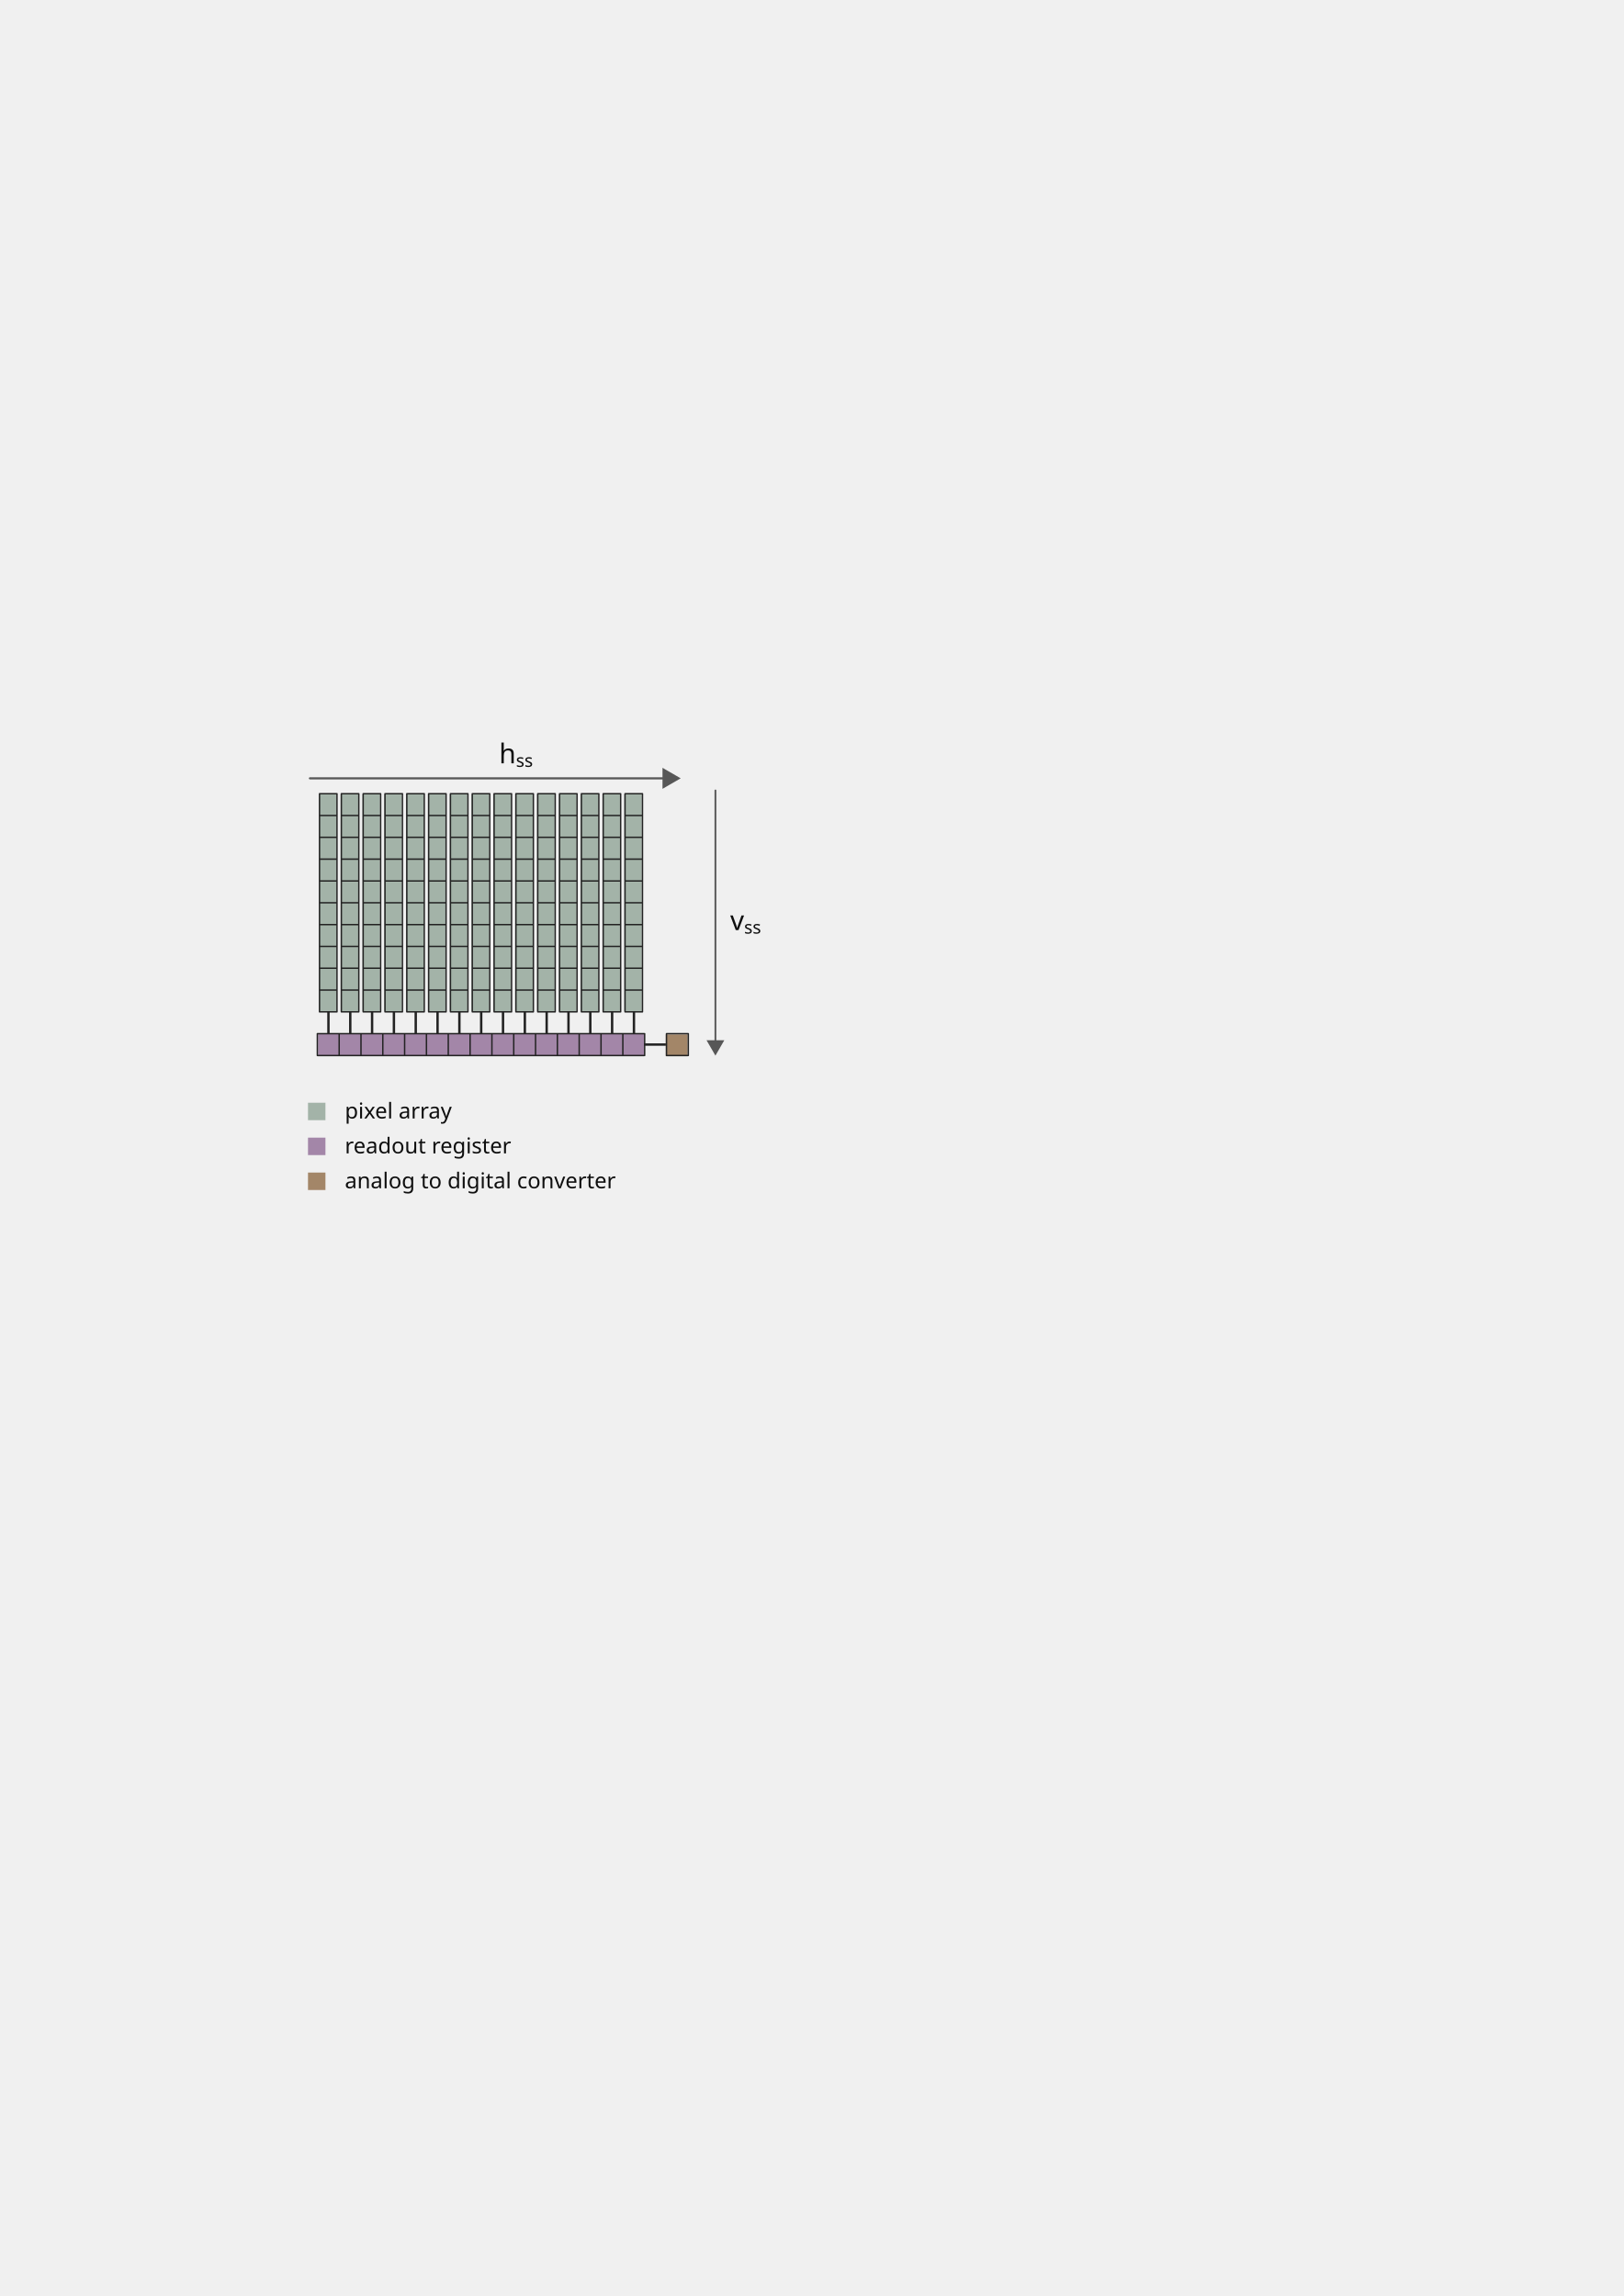
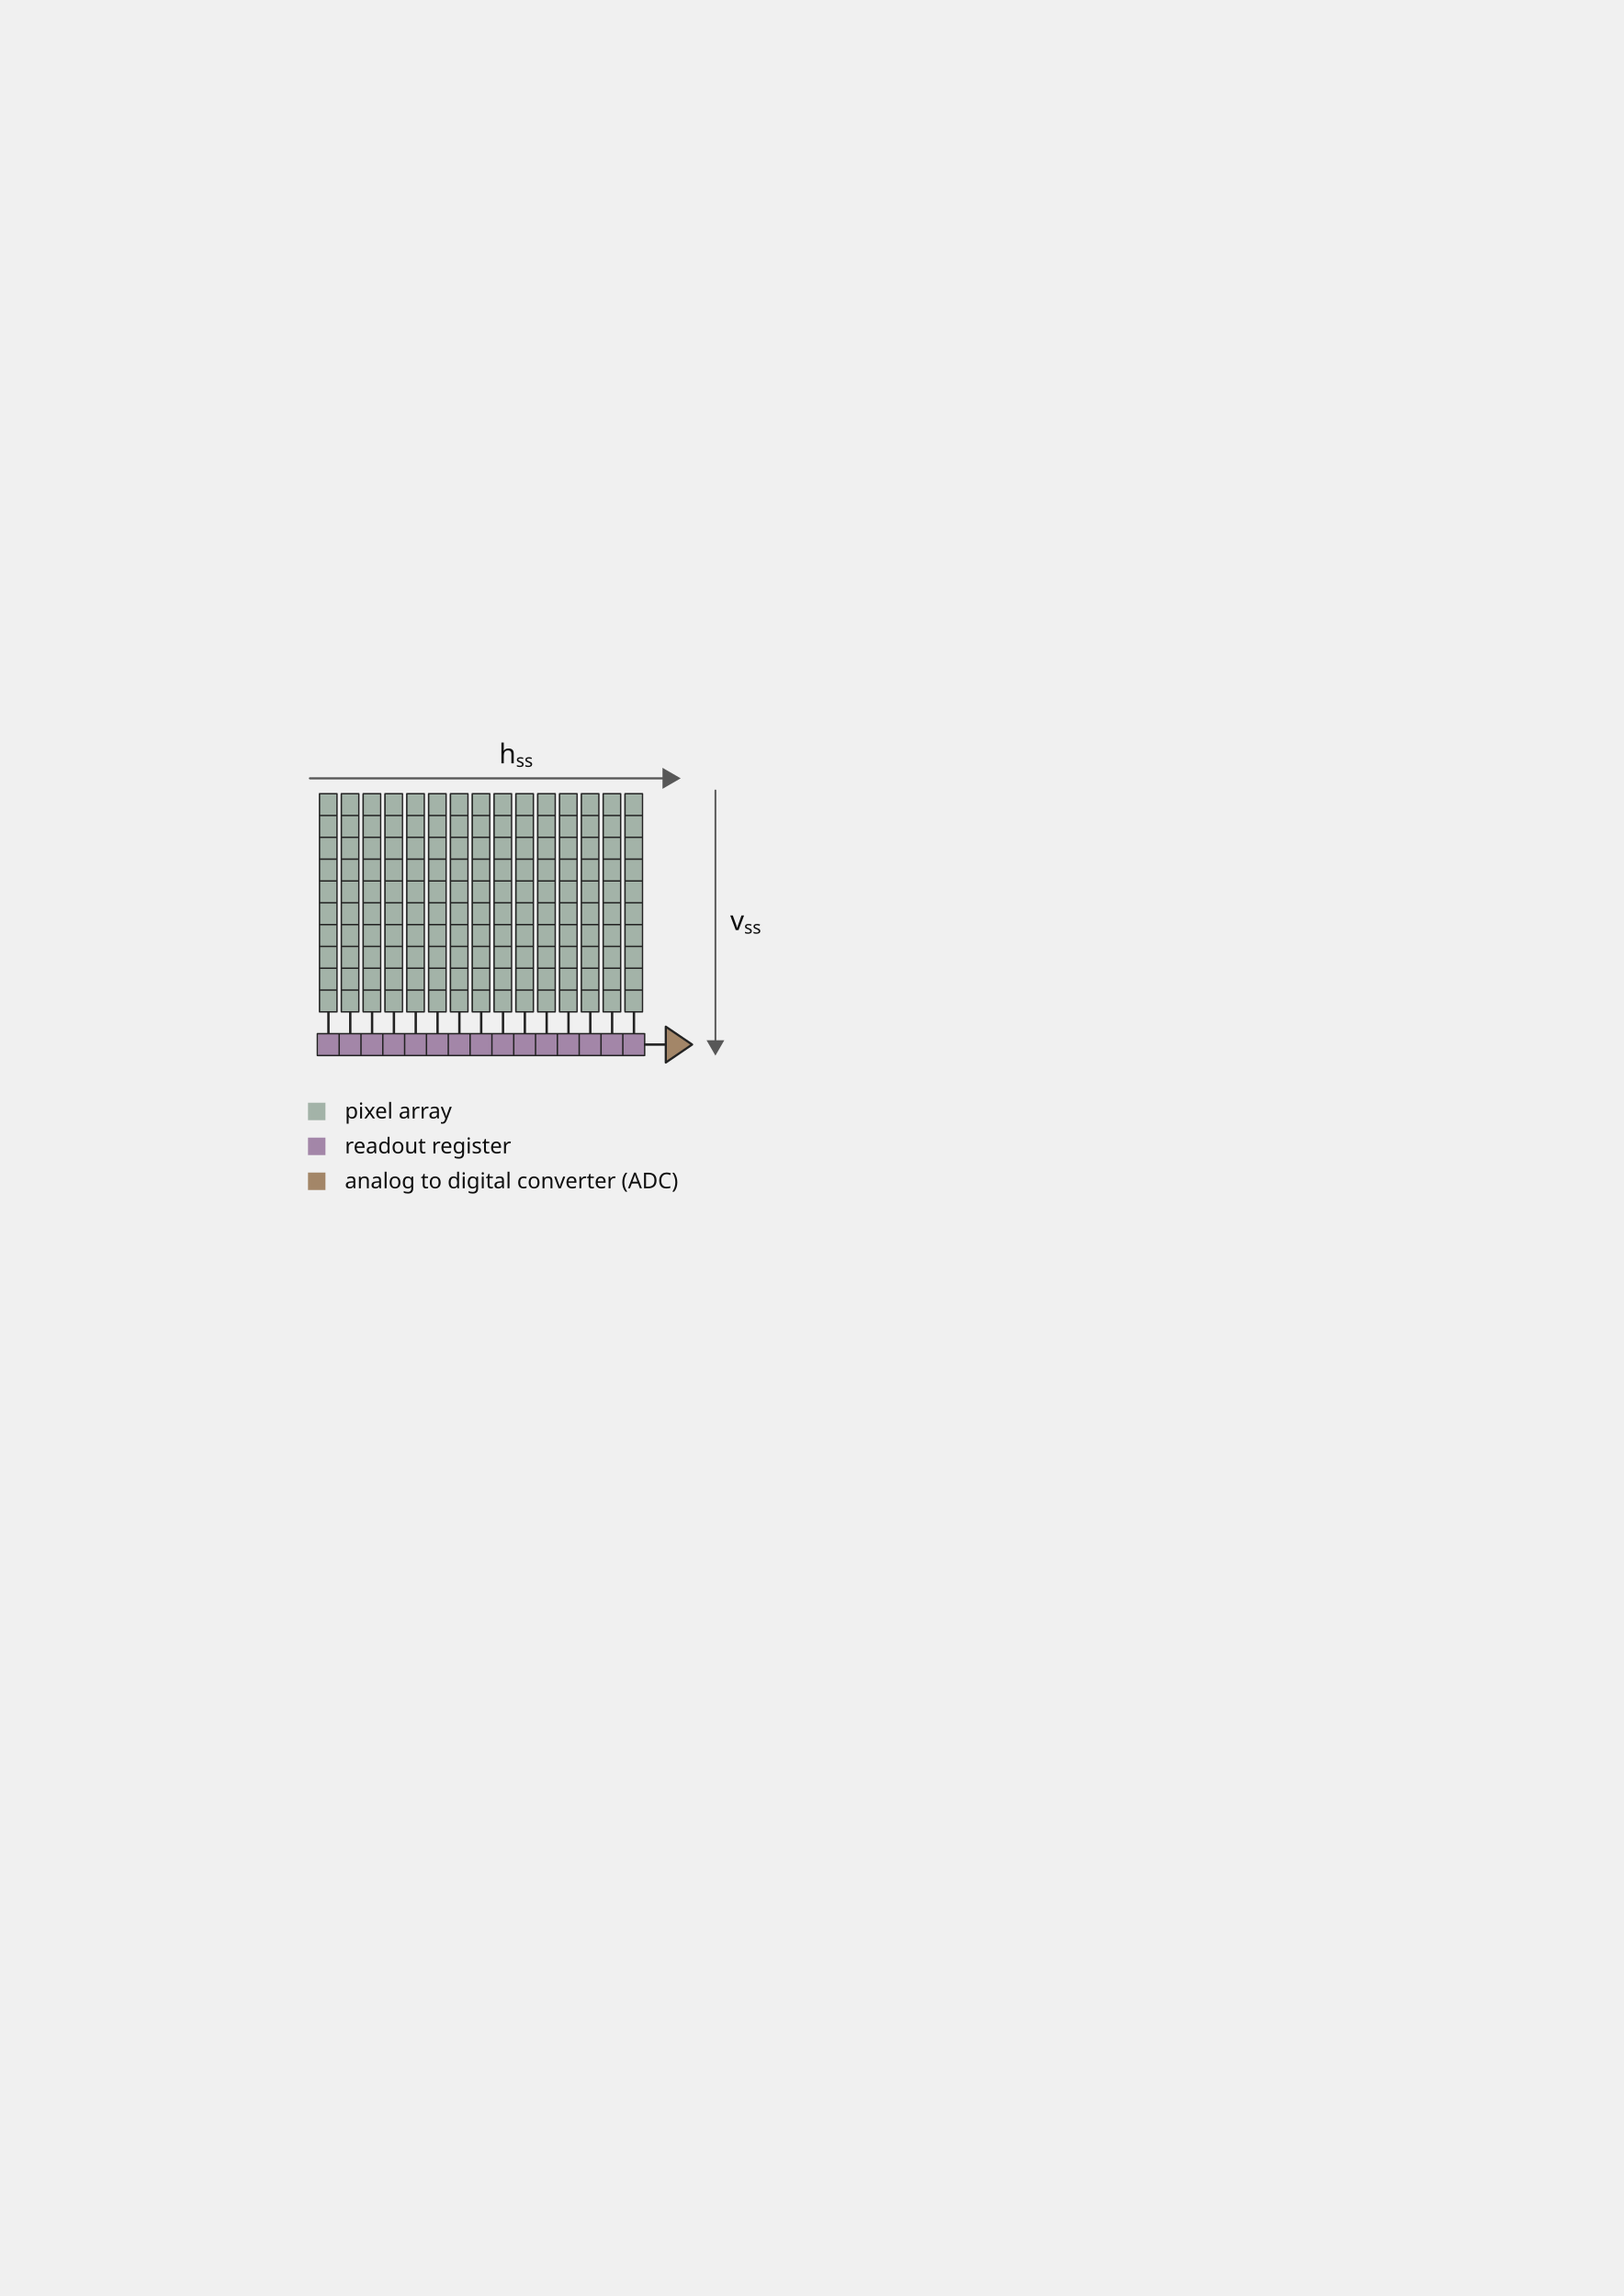
<svg xmlns="http://www.w3.org/2000/svg" xmlns:ns1="http://www.openswatchbook.org/uri/2009/osb" width="210mm" height="297mm" viewBox="0 0 744.094 1052.362" id="svg2" version="1.1">
  <defs id="defs4">
    <marker orient="auto" refY="0.0" refX="0.0" id="marker17198" style="overflow:visible;">
      <path id="path17200" d="M 0.0,0.0 L 5.0,-5.0 L -12.5,0.0 L 5.0,5.0 L 0.0,0.0 z " style="fill-rule:evenodd;stroke:#232323;stroke-width:1pt;stroke-opacity:1;fill:#a3b3a8;fill-opacity:1" transform="scale(0.8) rotate(180) translate(12.5,0)" />
    </marker>
    <marker orient="auto" refY="0.0" refX="0.0" id="marker17194" style="overflow:visible;">
      <path id="path17196" d="M 0.0,0.0 L 5.0,-5.0 L -12.5,0.0 L 5.0,5.0 L 0.0,0.0 z " style="fill-rule:evenodd;stroke:#232323;stroke-width:1pt;stroke-opacity:1;fill:#a3b3a8;fill-opacity:1" transform="scale(0.8) rotate(180) translate(12.5,0)" />
    </marker>
    <marker orient="auto" refY="0.0" refX="0.0" id="marker17191" style="overflow:visible;">
      <path id="path5748" d="M 0.0,0.0 L 5.0,-5.0 L -12.5,0.0 L 5.0,5.0 L 0.0,0.0 z " style="fill-rule:evenodd;stroke:#232323;stroke-width:1pt;stroke-opacity:1;fill:#a3b3a8;fill-opacity:1" transform="scale(0.8) rotate(180) translate(12.5,0)" />
    </marker>
    <marker orient="auto" refY="0.0" refX="0.0" id="marker6004" style="overflow:visible">
      <path id="path6006" d="M 5.77,0.0 L -2.88,5.0 L -2.88,-5.0 L 5.77,0.0 z " style="fill-rule:evenodd;stroke:#575757;stroke-width:1pt;stroke-opacity:1;fill:#575757;fill-opacity:1" transform="scale(0.8)" />
    </marker>
    <marker orient="auto" refY="0.0" refX="0.0" id="marker6001" style="overflow:visible">
      <path id="path5887" d="M 5.77,0.0 L -2.88,5.0 L -2.88,-5.0 L 5.77,0.0 z " style="fill-rule:evenodd;stroke:#575757;stroke-width:1pt;stroke-opacity:1;fill:#575757;fill-opacity:1" transform="scale(0.8)" />
    </marker>
    <linearGradient ns1:paint="solid" id="linearGradient5622">
      <stop id="stop5624" offset="0" style="stop-color:#000000;stop-opacity:1;" />
    </linearGradient>
    <marker style="overflow:visible" id="EmptyTriangleOutL" refX="0.0" refY="0.0" orient="auto">
      <path transform="scale(0.8) translate(-6,0)" style="fill-rule:evenodd;fill:#ffffff;stroke:#575757;stroke-width:1pt;stroke-opacity:1" d="M 5.77,0.0 L -2.88,5.0 L -2.88,-5.0 L 5.77,0.0 z " id="path4320" />
    </marker>
    <marker style="overflow:visible" id="Scissors" refX="0.0" refY="0.0" orient="auto">
      <path style="fill:#000000;stroke:#000000;stroke-opacity:1;fill-opacity:1" d="M 9.09,-3.606 C 8.12,-4.777 6.37,-4.736 5.062,-4.233 L -3.15,-1.155 C -5.538,-2.462 -7.898,-2.087 -7.898,-2.724 C -7.898,-3.221 -7.442,-3.112 -7.51,-4.407 C -7.576,-5.65 -8.874,-6.57 -10.1,-6.488 C -11.328,-6.496 -12.6,-5.555 -12.611,-4.258 C -12.702,-2.952 -11.604,-1.739 -10.304,-1.653 C -8.782,-1.427 -6.086,-2.349 -4.821,-0.082 C -5.763,1.656 -7.435,1.661 -8.947,1.574 C -10.201,1.501 -11.709,1.861 -12.307,3.095 C -12.886,4.277 -12.318,5.959 -10.99,6.321 C -9.65,6.813 -7.81,6.191 -7.491,4.65 C -7.245,3.462 -8.086,2.904 -7.764,2.473 C -7.52,2.148 -5.973,2.336 -3.216,1.098 L 5.676,4.233 C 6.8,4.547 8.173,4.536 9.168,3.431 L -0.052,-0.054 L 9.09,-3.606 z M -9.218,-5.507 C -7.923,-4.784 -8.029,-2.823 -9.374,-2.443 C -10.591,-2.02 -12.145,-3.202 -11.758,-4.521 C -11.53,-5.603 -10.104,-6.001 -9.218,-5.507 z M -9.162,2.511 C -7.811,3.01 -8.04,5.295 -9.414,5.602 C -10.325,5.919 -11.627,5.464 -11.72,4.39 C -11.897,3.085 -10.363,1.906 -9.162,2.511 z " id="schere" />
    </marker>
    <marker style="overflow:visible;" id="marker4608" refX="0.0" refY="0.0" orient="auto">
      <path transform="scale(0.8) rotate(180) translate(12.5,0)" style="fill-rule:evenodd;stroke:#000000;stroke-width:1pt;stroke-opacity:1;fill:#000000;fill-opacity:1" d="M 0.0,0.0 L 5.0,-5.0 L -12.5,0.0 L 5.0,5.0 L 0.0,0.0 z " id="path4610" />
    </marker>
    <marker style="overflow:visible" id="TriangleOutL" refX="0.0" refY="0.0" orient="auto">
      <path transform="scale(0.8)" style="fill-rule:evenodd;stroke:#000000;stroke-width:1pt;stroke-opacity:1;fill:#000000;fill-opacity:1" d="M 5.77,0.0 L -2.88,5.0 L -2.88,-5.0 L 5.77,0.0 z " id="path4302" />
    </marker>
    <marker style="overflow:visible;" id="Arrow2Lend" refX="0.0" refY="0.0" orient="auto">
      <path transform="scale(1.1) rotate(180) translate(1,0)" d="M 8.719,4.034 L -2.207,0.016 L 8.719,-4.002 C 6.973,-1.63 6.983,1.616 8.719,4.034 z " style="fill-rule:evenodd;stroke-width:0.625;stroke-linejoin:round;stroke:#000000;stroke-opacity:1;fill:#000000;fill-opacity:1" id="path4181" />
    </marker>
    <marker style="overflow:visible;" id="marker4474" refX="0.0" refY="0.0" orient="auto">
      <path transform="scale(0.8) rotate(180) translate(12.5,0)" style="fill-rule:evenodd;stroke:#000000;stroke-width:1pt;stroke-opacity:1;fill:#000000;fill-opacity:1" d="M 0.0,0.0 L 5.0,-5.0 L -12.5,0.0 L 5.0,5.0 L 0.0,0.0 z " id="path4476" />
    </marker>
    <marker style="overflow:visible" id="Arrow1Lstart" refX="0.0" refY="0.0" orient="auto">
      <path transform="scale(0.8) translate(12.5,0)" style="fill-rule:evenodd;stroke:#000000;stroke-width:1pt;stroke-opacity:1;fill:#000000;fill-opacity:1" d="M 0.0,0.0 L 5.0,-5.0 L -12.5,0.0 L 5.0,5.0 L 0.0,0.0 z " id="path4160" />
    </marker>
    <marker style="overflow:visible;" id="Arrow1Lend" refX="0.0" refY="0.0" orient="auto">
      <path transform="scale(0.8) rotate(180) translate(12.5,0)" style="fill-rule:evenodd;stroke:#000000;stroke-width:1pt;stroke-opacity:1;fill:#000000;fill-opacity:1" d="M 0.0,0.0 L 5.0,-5.0 L -12.5,0.0 L 5.0,5.0 L 0.0,0.0 z " id="path4163" />
    </marker>
    <marker style="overflow:visible" id="EmptyTriangleOutL-9" refX="0" refY="0" orient="auto">
      <path transform="matrix(0.8,0,0,0.8,-4.8,0)" style="fill:#ffffff;fill-rule:evenodd;stroke:#000000;stroke-width:1pt;stroke-opacity:1" d="m 5.77,0 -8.65,5 0,-10 8.65,5 z" id="path4320-0" />
    </marker>
    <marker style="overflow:visible" id="EmptyTriangleOutL-5" refX="0" refY="0" orient="auto">
      <path transform="matrix(0.8,0,0,0.8,-4.8,0)" style="fill:#ffffff;fill-rule:evenodd;stroke:#575757;stroke-width:1pt;stroke-opacity:1" d="m 5.77,0 -8.65,5 0,-10 8.65,5 z" id="path4320-4" />
    </marker>
    <filter style="color-interpolation-filters:sRGB;" id="filter7407">
      <feFlood flood-opacity="0.498" flood-color="rgb(0,0,0)" result="flood" id="feFlood7409" />
      <feComposite in="flood" in2="SourceGraphic" operator="in" result="composite1" id="feComposite7411" />
      <feGaussianBlur in="composite1" stdDeviation="0.7" result="blur" id="feGaussianBlur7413" />
      <feOffset dx="1.2" dy="1.2" result="offset" id="feOffset7415" />
      <feComposite in="SourceGraphic" in2="offset" operator="over" result="composite2" id="feComposite7417" />
    </filter>
    <filter style="color-interpolation-filters:sRGB;" id="filter7419">
      <feFlood flood-opacity="0.498" flood-color="rgb(0,0,0)" result="flood" id="feFlood7421" />
      <feComposite in="flood" in2="SourceGraphic" operator="in" result="composite1" id="feComposite7423" />
      <feGaussianBlur in="composite1" stdDeviation="0.7" result="blur" id="feGaussianBlur7425" />
      <feOffset dx="1.2" dy="1.2" result="offset" id="feOffset7427" />
      <feComposite in="SourceGraphic" in2="offset" operator="over" result="composite2" id="feComposite7429" />
    </filter>
    <filter style="color-interpolation-filters:sRGB;" id="filter7431">
      <feFlood flood-opacity="0.498" flood-color="rgb(0,0,0)" result="flood" id="feFlood7433" />
      <feComposite in="flood" in2="SourceGraphic" operator="in" result="composite1" id="feComposite7435" />
      <feGaussianBlur in="composite1" stdDeviation="0.7" result="blur" id="feGaussianBlur7437" />
      <feOffset dx="1.2" dy="1.2" result="offset" id="feOffset7439" />
      <feComposite in="SourceGraphic" in2="offset" operator="over" result="composite2" id="feComposite7441" />
    </filter>
  </defs>
  <g id="layer1">
    <path style="fill:none;fill-rule:evenodd;stroke:#232323;stroke-width:1.094px;stroke-linecap:round;stroke-linejoin:miter;stroke-opacity:1" d="m 270.518,475.277 0,-13.002" id="path6309-7" />
    <path style="fill:none;fill-rule:evenodd;stroke:#232323;stroke-width:1.094px;stroke-linecap:round;stroke-linejoin:miter;stroke-opacity:1" d="m 250.518,475.277 0,-13.002" id="path6309-7-6" />
    <path style="fill:none;fill-rule:evenodd;stroke:#232323;stroke-width:1.094px;stroke-linecap:round;stroke-linejoin:miter;stroke-opacity:1" d="m 230.518,475.277 0,-13.002" id="path6309-7-6-8" />
    <path style="fill:none;fill-rule:evenodd;stroke:#232323;stroke-width:1.094px;stroke-linecap:round;stroke-linejoin:miter;stroke-opacity:1" d="m 210.518,475.277 0,-13.002" id="path6309-7-6-8-3" />
    <path style="fill:none;fill-rule:evenodd;stroke:#232323;stroke-width:1.094px;stroke-linecap:round;stroke-linejoin:miter;stroke-opacity:1" d="m 190.518,475.277 0,-13.002" id="path6309-7-6-8-3-0" />
    <path style="fill:none;fill-rule:evenodd;stroke:#232323;stroke-width:1.094px;stroke-linecap:round;stroke-linejoin:miter;stroke-opacity:1" d="m 170.518,475.277 0,-13.002" id="path6309-7-6-8-3-0-6" />
    <path style="fill:none;fill-rule:evenodd;stroke:#232323;stroke-width:1.094px;stroke-linecap:round;stroke-linejoin:miter;stroke-opacity:1" d="m 150.518,475.277 0,-13.002" id="path6309-7-6-8-3-0-6-0" />
    <path style="fill:none;fill-rule:evenodd;stroke:#232323;stroke-width:1.094px;stroke-linecap:round;stroke-linejoin:miter;stroke-opacity:1" d="m 160.518,475.277 0,-13.002" id="path6309-7-6-8-3-0-6-0-6" />
    <path style="fill:none;fill-rule:evenodd;stroke:#232323;stroke-width:1.094px;stroke-linecap:round;stroke-linejoin:miter;stroke-opacity:1" d="m 180.518,475.277 0,-13.002" id="path6309-7-6-8-3-0-6-0-6-5" />
    <path style="fill:none;fill-rule:evenodd;stroke:#232323;stroke-width:1.094px;stroke-linecap:round;stroke-linejoin:miter;stroke-opacity:1" d="m 200.518,475.277 0,-13.002" id="path6309-7-6-8-3-0-6-0-6-5-2" />
    <path style="fill:none;fill-rule:evenodd;stroke:#232323;stroke-width:1.094px;stroke-linecap:round;stroke-linejoin:miter;stroke-opacity:1" d="m 220.518,475.277 0,-13.002" id="path6309-7-6-8-3-0-6-0-6-5-2-7" />
    <path style="fill:none;fill-rule:evenodd;stroke:#232323;stroke-width:1.094px;stroke-linecap:round;stroke-linejoin:miter;stroke-opacity:1" d="m 240.518,475.277 0,-13.002" id="path6309-7-6-8-3-0-6-0-6-5-2-7-8" />
    <path style="fill:none;fill-rule:evenodd;stroke:#232323;stroke-width:1.094px;stroke-linecap:round;stroke-linejoin:miter;stroke-opacity:1" d="m 260.518,475.277 0,-13.002" id="path6309-7-6-8-3-0-6-0-6-5-2-7-8-0" />
    <path style="fill:none;fill-rule:evenodd;stroke:#232323;stroke-width:1.094px;stroke-linecap:round;stroke-linejoin:miter;stroke-opacity:1" d="m 280.518,475.277 0,-13.002" id="path6309-7-6-8-3-0-6-0-6-5-2-7-8-0-2" />
-     <path style="fill:none;fill-rule:evenodd;stroke:#232323;stroke-width:1.094px;stroke-linecap:round;stroke-linejoin:miter;stroke-opacity:1" d="m 294.017,478.776 13.002,0" id="path6309-7-6-8-3-0-6-0-6-5-2-7-8-0-2-1" />
+     <path style="fill:none;fill-rule:evenodd;stroke:#232323;stroke-width:1.094;stroke-linecap:round;stroke-linejoin:miter;stroke-opacity:1;stroke-miterlimit:4;stroke-dasharray:none" d="m 294.017,478.776 13.002,0" id="path6309-7-6-8-3-0-6-0-6-5-2-7-8-0-2-1" />
    <path style="fill:none;fill-rule:evenodd;stroke:#232323;stroke-width:1.094px;stroke-linecap:round;stroke-linejoin:miter;stroke-opacity:1" d="m 290.518,475.277 0,-13.002" id="path6309" />
-     <rect style="color:#000000;clip-rule:nonzero;display:inline;overflow:visible;visibility:visible;opacity:1;isolation:auto;mix-blend-mode:normal;color-interpolation:sRGB;color-interpolation-filters:linearRGB;solid-color:#000000;solid-opacity:1;fill:#a38668;fill-opacity:1;fill-rule:evenodd;stroke:none;stroke-width:0.645;stroke-linecap:round;stroke-linejoin:miter;stroke-miterlimit:4;stroke-dasharray:none;stroke-dashoffset:0;stroke-opacity:1;color-rendering:auto;image-rendering:auto;shape-rendering:auto;text-rendering:auto;enable-background:accumulate" id="rect5636-5-5" width="10" height="10" x="-315.115" y="-484.12" transform="scale(-1,-1)" />
    <rect style="color:#000000;clip-rule:nonzero;display:inline;overflow:visible;visibility:visible;opacity:1;isolation:auto;mix-blend-mode:normal;color-interpolation:sRGB;color-interpolation-filters:linearRGB;solid-color:#000000;solid-opacity:1;fill:#a386a8;fill-opacity:1;fill-rule:evenodd;stroke:none;stroke-width:0.645;stroke-linecap:round;stroke-linejoin:miter;stroke-miterlimit:4;stroke-dasharray:none;stroke-dashoffset:0;stroke-opacity:1;color-rendering:auto;image-rendering:auto;shape-rendering:auto;text-rendering:auto;enable-background:accumulate" id="rect5636-5" width="149.355" height="10.189" x="-295.115" y="-484.12" transform="scale(-1,-1)" />
    <rect style="color:#000000;clip-rule:nonzero;display:inline;overflow:visible;visibility:visible;opacity:1;isolation:auto;mix-blend-mode:normal;color-interpolation:sRGB;color-interpolation-filters:linearRGB;solid-color:#000000;solid-opacity:1;fill:#a3b3a8;fill-opacity:1;fill-rule:evenodd;stroke:none;stroke-width:0.645;stroke-linecap:round;stroke-linejoin:miter;stroke-miterlimit:4;stroke-dasharray:none;stroke-dashoffset:0;stroke-opacity:1;color-rendering:auto;image-rendering:auto;shape-rendering:auto;text-rendering:auto;enable-background:accumulate" id="rect5636" width="8" height="99.355" x="-294.115" y="-463.475" transform="scale(-1,-1)" />
    <path id="path4144" style="opacity:1;fill:none;fill-opacity:1;fill-rule:evenodd;stroke:#232323;stroke-width:0.65;stroke-linecap:round;stroke-linejoin:miter;stroke-miterlimit:4;stroke-dasharray:none;stroke-opacity:1" d="m 294.428,463.783 0,-100 m -8,100 0,-100 m 8,100 -8,0 m 8,-10 -8,0 m 8,-10 -8,0 m 8,-10 -8,0 m 8,-10 -8,0 m 8,-10 -8,0 m 8,-10 -8,0 m 8,-10 -8,0 m 8,-10 -8,0 m 8,-10 -8,0 m 8,-10 -8,0" />
    <path id="path4148" style="fill:none;fill-opacity:0.75;fill-rule:evenodd;stroke:#232323;stroke-width:0.65;stroke-linecap:round;stroke-linejoin:miter;stroke-miterlimit:4;stroke-dasharray:none;stroke-opacity:1" d="m 295.429,483.783 0,-10 m -10,10 0,-10 m -10,10 0,-10 m -10,10 0,-10 m -10,10 0,-10 m -10,10 0,-10 m -10,10 0,-10 m -10,10 0,-10 m -10,10 0,-10 m -10,10 0,-10 m -10,10 0,-10 m -10,10 0,-10 m -10,10 0,-10 m -10,10 0,-10 m -10,10 0,-10 m -10,10 0,-10 m 150,10 -150,0 m 150,-10 -150,0" />
-     <path id="path4152" style="fill:none;fill-opacity:1;fill-rule:evenodd;stroke:#232323;stroke-width:0.65;stroke-linecap:round;stroke-linejoin:miter;stroke-miterlimit:4;stroke-dasharray:none;stroke-opacity:1" d="m 315.429,483.783 0,-10 m -10,10 0,-10 m 10,10 -10,0 m 10,-10 -10,0" />
    <path id="path4154" d="m 327.857,362.298 0,116.85" style="color:#000000;clip-rule:nonzero;display:inline;overflow:visible;visibility:visible;opacity:1;isolation:auto;mix-blend-mode:normal;color-interpolation:sRGB;color-interpolation-filters:linearRGB;solid-color:#000000;solid-opacity:1;fill:none;fill-opacity:1;fill-rule:evenodd;stroke:#575757;stroke-width:0.826px;stroke-linecap:round;stroke-linejoin:miter;stroke-miterlimit:4;stroke-dasharray:none;stroke-dashoffset:0;stroke-opacity:1;marker-end:url(#marker6004);color-rendering:auto;image-rendering:auto;shape-rendering:auto;text-rendering:auto;enable-background:accumulate" />
    <path id="path4154-6" d="m 142.031,356.74 164.35,0" style="fill:none;fill-rule:evenodd;stroke:#575757;stroke-width:0.979;stroke-linecap:round;stroke-linejoin:miter;stroke-miterlimit:4;stroke-dasharray:none;stroke-opacity:1;marker-end:url(#marker6001)" />
-     <text id="text4166" y="544.647" x="158.028" style="font-style:normal;font-weight:normal;font-size:10px;line-height:125%;font-family:sans-serif;letter-spacing:0px;word-spacing:0px;fill:#0f0f0f;fill-opacity:1;stroke:none;stroke-width:1px;stroke-linecap:round;stroke-linejoin:miter;stroke-opacity:1;" xml:space="preserve">
-       <tspan style="font-style:normal;font-variant:normal;font-weight:normal;font-stretch:normal;font-size:10px;font-family:'Linux Libertine';-inkscape-font-specification:'Linux Libertine';fill:#0f0f0f;fill-opacity:1;stroke-linecap:round;" y="544.647" x="158.028" id="tspan4168">analog to digital converter</tspan>
+     <text id="text4166" y="544.647" x="158.028" style="font-style:normal;font-weight:normal;font-size:10px;line-height:125%;font-family:sans-serif;letter-spacing:0px;word-spacing:0px;fill:#0f0f0f;fill-opacity:1;stroke:none;stroke-width:1px;stroke-linecap:round;stroke-linejoin:miter;stroke-opacity:1" xml:space="preserve">
+       <tspan style="font-style:normal;font-variant:normal;font-weight:normal;font-stretch:normal;font-size:10px;font-family:'Linux Libertine';-inkscape-font-specification:'Linux Libertine';fill:#0f0f0f;fill-opacity:1;stroke-linecap:round" y="544.647" x="158.028" id="tspan4168">analog to digital converter (ADC)</tspan>
    </text>
    <text id="text5628" y="426.291" x="334.643" style="font-style:normal;font-weight:normal;font-size:40px;line-height:125%;font-family:sans-serif;letter-spacing:0px;word-spacing:0px;fill:#0f0f0f;fill-opacity:1;stroke:none;stroke-width:1px;stroke-linecap:round;stroke-linejoin:miter;stroke-opacity:1" xml:space="preserve">
      <tspan style="font-style:normal;font-variant:normal;font-weight:normal;font-stretch:normal;font-size:12.5px;font-family:'Linux Libertine';-inkscape-font-specification:'Linux Libertine';baseline-shift:baseline;fill:#0f0f0f;fill-opacity:1;stroke-linecap:round" y="426.291" x="334.643" id="tspan5630">v<tspan style="font-size:65%;baseline-shift:sub" id="tspan17037">ss</tspan>
      </tspan>
    </text>
    <text id="text5628-2" y="349.859" x="228.716" style="font-style:normal;font-weight:normal;font-size:40px;line-height:125%;font-family:sans-serif;letter-spacing:0px;word-spacing:0px;fill:#0f0f0f;fill-opacity:1;stroke:none;stroke-width:1px;stroke-linecap:round;stroke-linejoin:miter;stroke-opacity:1" xml:space="preserve">
      <tspan style="font-style:normal;font-variant:normal;font-weight:normal;font-stretch:normal;font-size:12.5px;font-family:'Linux Libertine';-inkscape-font-specification:'Linux Libertine';baseline-shift:baseline;fill:#0f0f0f;fill-opacity:1;stroke-linecap:round" y="349.859" x="228.716" id="tspan5630-8">h<tspan style="font-size:65%;baseline-shift:sub;stroke-linecap:round" id="tspan6538">ss</tspan>
      </tspan>
    </text>
    <rect style="color:#000000;clip-rule:nonzero;display:inline;overflow:visible;visibility:visible;opacity:1;isolation:auto;mix-blend-mode:normal;color-interpolation:sRGB;color-interpolation-filters:linearRGB;solid-color:#000000;solid-opacity:1;fill:#a38668;fill-opacity:1;fill-rule:evenodd;stroke:none;stroke-width:0.645;stroke-linecap:round;stroke-linejoin:miter;stroke-miterlimit:4;stroke-dasharray:none;stroke-dashoffset:0;stroke-opacity:1;color-rendering:auto;image-rendering:auto;shape-rendering:auto;text-rendering:auto;enable-background:accumulate" id="rect5673" width="8" height="8" x="141.143" y="537.434" />
    <rect style="color:#000000;clip-rule:nonzero;display:inline;overflow:visible;visibility:visible;opacity:1;isolation:auto;mix-blend-mode:normal;color-interpolation:sRGB;color-interpolation-filters:linearRGB;solid-color:#000000;solid-opacity:1;fill:#a386a8;fill-opacity:1;fill-rule:evenodd;stroke:none;stroke-width:0.645;stroke-linecap:round;stroke-linejoin:miter;stroke-miterlimit:4;stroke-dasharray:none;stroke-dashoffset:0;stroke-opacity:1;color-rendering:auto;image-rendering:auto;shape-rendering:auto;text-rendering:auto;enable-background:accumulate" id="rect5673-9" width="8" height="8" x="141.143" y="521.434" />
    <rect style="color:#000000;clip-rule:nonzero;display:inline;overflow:visible;visibility:visible;opacity:1;isolation:auto;mix-blend-mode:normal;color-interpolation:sRGB;color-interpolation-filters:linearRGB;solid-color:#000000;solid-opacity:1;fill:#a3b3a8;fill-opacity:1;fill-rule:evenodd;stroke:none;stroke-width:0.645;stroke-linecap:round;stroke-linejoin:miter;stroke-miterlimit:4;stroke-dasharray:none;stroke-dashoffset:0;stroke-opacity:1;color-rendering:auto;image-rendering:auto;shape-rendering:auto;text-rendering:auto;enable-background:accumulate" id="rect5673-9-0" width="8" height="8" x="141.143" y="505.434" />
    <text id="text4166-7" y="528.647" x="158.028" style="font-style:normal;font-weight:normal;font-size:10px;line-height:125%;font-family:sans-serif;letter-spacing:0px;word-spacing:0px;fill:#0f0f0f;fill-opacity:1;stroke:none;stroke-width:1px;stroke-linecap:round;stroke-linejoin:miter;stroke-opacity:1;" xml:space="preserve">
      <tspan style="font-style:normal;font-variant:normal;font-weight:normal;font-stretch:normal;font-size:10px;font-family:'Linux Libertine';-inkscape-font-specification:'Linux Libertine';fill:#0f0f0f;fill-opacity:1;stroke-linecap:round;" y="528.647" x="158.028" id="tspan4168-7">readout register</tspan>
    </text>
    <text id="text4166-7-6" y="512.647" x="158.028" style="font-style:normal;font-weight:normal;font-size:10px;line-height:125%;font-family:sans-serif;letter-spacing:0px;word-spacing:0px;fill:#0f0f0f;fill-opacity:1;stroke:none;stroke-width:1px;stroke-linecap:round;stroke-linejoin:miter;stroke-opacity:1;" xml:space="preserve">
      <tspan style="font-style:normal;font-variant:normal;font-weight:normal;font-stretch:normal;font-size:10px;font-family:'Linux Libertine';-inkscape-font-specification:'Linux Libertine';fill:#0f0f0f;fill-opacity:1;stroke-linecap:round;" y="512.647" x="158.028" id="tspan4168-7-0">pixel array</tspan>
    </text>
    <rect style="color:#000000;clip-rule:nonzero;display:inline;overflow:visible;visibility:visible;opacity:1;isolation:auto;mix-blend-mode:normal;color-interpolation:sRGB;color-interpolation-filters:linearRGB;solid-color:#000000;solid-opacity:1;fill:#a3b3a8;fill-opacity:1;fill-rule:evenodd;stroke:none;stroke-width:0.645;stroke-linecap:round;stroke-linejoin:miter;stroke-miterlimit:4;stroke-dasharray:none;stroke-dashoffset:0;stroke-opacity:1;color-rendering:auto;image-rendering:auto;shape-rendering:auto;text-rendering:auto;enable-background:accumulate" id="rect5636-1" width="8" height="99.355" x="-274.115" y="-463.475" transform="scale(-1,-1)" />
    <path id="path4144-8" style="opacity:1;fill:none;fill-opacity:1;fill-rule:evenodd;stroke:#232323;stroke-width:0.65;stroke-linecap:round;stroke-linejoin:miter;stroke-miterlimit:4;stroke-dasharray:none;stroke-opacity:1" d="m 274.428,463.783 0,-100 m -8,100 0,-100 m 8,100 -8,0 m 8,-10 -8,0 m 8,-10 -8,0 m 8,-10 -8,0 m 8,-10 -8,0 m 8,-10 -8,0 m 8,-10 -8,0 m 8,-10 -8,0 m 8,-10 -8,0 m 8,-10 -8,0 m 8,-10 -8,0" />
    <rect style="color:#000000;clip-rule:nonzero;display:inline;overflow:visible;visibility:visible;opacity:1;isolation:auto;mix-blend-mode:normal;color-interpolation:sRGB;color-interpolation-filters:linearRGB;solid-color:#000000;solid-opacity:1;fill:#a3b3a8;fill-opacity:1;fill-rule:evenodd;stroke:none;stroke-width:0.645;stroke-linecap:round;stroke-linejoin:miter;stroke-miterlimit:4;stroke-dasharray:none;stroke-dashoffset:0;stroke-opacity:1;color-rendering:auto;image-rendering:auto;shape-rendering:auto;text-rendering:auto;enable-background:accumulate" id="rect5636-4" width="8" height="99.355" x="-254.115" y="-463.475" transform="scale(-1,-1)" />
    <path id="path4144-0" style="opacity:1;fill:none;fill-opacity:1;fill-rule:evenodd;stroke:#232323;stroke-width:0.65;stroke-linecap:round;stroke-linejoin:miter;stroke-miterlimit:4;stroke-dasharray:none;stroke-opacity:1" d="m 254.428,463.783 0,-100 m -8,100 0,-100 m 8,100 -8,0 m 8,-10 -8,0 m 8,-10 -8,0 m 8,-10 -8,0 m 8,-10 -8,0 m 8,-10 -8,0 m 8,-10 -8,0 m 8,-10 -8,0 m 8,-10 -8,0 m 8,-10 -8,0 m 8,-10 -8,0" />
    <rect style="color:#000000;clip-rule:nonzero;display:inline;overflow:visible;visibility:visible;opacity:1;isolation:auto;mix-blend-mode:normal;color-interpolation:sRGB;color-interpolation-filters:linearRGB;solid-color:#000000;solid-opacity:1;fill:#a3b3a8;fill-opacity:1;fill-rule:evenodd;stroke:none;stroke-width:0.645;stroke-linecap:round;stroke-linejoin:miter;stroke-miterlimit:4;stroke-dasharray:none;stroke-dashoffset:0;stroke-opacity:1;color-rendering:auto;image-rendering:auto;shape-rendering:auto;text-rendering:auto;enable-background:accumulate" id="rect5636-7" width="8" height="99.355" x="-234.115" y="-463.475" transform="scale(-1,-1)" />
    <path id="path4144-86" style="opacity:1;fill:none;fill-opacity:1;fill-rule:evenodd;stroke:#232323;stroke-width:0.65;stroke-linecap:round;stroke-linejoin:miter;stroke-miterlimit:4;stroke-dasharray:none;stroke-opacity:1" d="m 234.428,463.783 0,-100 m -8,100 0,-100 m 8,100 -8,0 m 8,-10 -8,0 m 8,-10 -8,0 m 8,-10 -8,0 m 8,-10 -8,0 m 8,-10 -8,0 m 8,-10 -8,0 m 8,-10 -8,0 m 8,-10 -8,0 m 8,-10 -8,0 m 8,-10 -8,0" />
    <rect style="color:#000000;clip-rule:nonzero;display:inline;overflow:visible;visibility:visible;opacity:1;isolation:auto;mix-blend-mode:normal;color-interpolation:sRGB;color-interpolation-filters:linearRGB;solid-color:#000000;solid-opacity:1;fill:#a3b3a8;fill-opacity:1;fill-rule:evenodd;stroke:none;stroke-width:0.645;stroke-linecap:round;stroke-linejoin:miter;stroke-miterlimit:4;stroke-dasharray:none;stroke-dashoffset:0;stroke-opacity:1;color-rendering:auto;image-rendering:auto;shape-rendering:auto;text-rendering:auto;enable-background:accumulate" id="rect5636-7-4" width="8" height="99.355" x="-214.115" y="-463.475" transform="scale(-1,-1)" />
    <path id="path4144-86-6" style="opacity:1;fill:none;fill-opacity:1;fill-rule:evenodd;stroke:#232323;stroke-width:0.65;stroke-linecap:round;stroke-linejoin:miter;stroke-miterlimit:4;stroke-dasharray:none;stroke-opacity:1" d="m 214.428,463.783 0,-100 m -8,100 0,-100 m 8,100 -8,0 m 8,-10 -8,0 m 8,-10 -8,0 m 8,-10 -8,0 m 8,-10 -8,0 m 8,-10 -8,0 m 8,-10 -8,0 m 8,-10 -8,0 m 8,-10 -8,0 m 8,-10 -8,0 m 8,-10 -8,0" />
    <rect style="color:#000000;clip-rule:nonzero;display:inline;overflow:visible;visibility:visible;opacity:1;isolation:auto;mix-blend-mode:normal;color-interpolation:sRGB;color-interpolation-filters:linearRGB;solid-color:#000000;solid-opacity:1;fill:#a3b3a8;fill-opacity:1;fill-rule:evenodd;stroke:none;stroke-width:0.645;stroke-linecap:round;stroke-linejoin:miter;stroke-miterlimit:4;stroke-dasharray:none;stroke-dashoffset:0;stroke-opacity:1;color-rendering:auto;image-rendering:auto;shape-rendering:auto;text-rendering:auto;enable-background:accumulate" id="rect5636-7-4-4" width="8" height="99.355" x="-194.115" y="-463.475" transform="scale(-1,-1)" />
    <path id="path4144-86-6-5" style="opacity:1;fill:none;fill-opacity:1;fill-rule:evenodd;stroke:#232323;stroke-width:0.65;stroke-linecap:round;stroke-linejoin:miter;stroke-miterlimit:4;stroke-dasharray:none;stroke-opacity:1" d="m 194.428,463.783 0,-100 m -8,100 0,-100 m 8,100 -8,0 m 8,-10 -8,0 m 8,-10 -8,0 m 8,-10 -8,0 m 8,-10 -8,0 m 8,-10 -8,0 m 8,-10 -8,0 m 8,-10 -8,0 m 8,-10 -8,0 m 8,-10 -8,0 m 8,-10 -8,0" />
    <rect style="color:#000000;clip-rule:nonzero;display:inline;overflow:visible;visibility:visible;opacity:1;isolation:auto;mix-blend-mode:normal;color-interpolation:sRGB;color-interpolation-filters:linearRGB;solid-color:#000000;solid-opacity:1;fill:#a3b3a8;fill-opacity:1;fill-rule:evenodd;stroke:none;stroke-width:0.645;stroke-linecap:round;stroke-linejoin:miter;stroke-miterlimit:4;stroke-dasharray:none;stroke-dashoffset:0;stroke-opacity:1;color-rendering:auto;image-rendering:auto;shape-rendering:auto;text-rendering:auto;enable-background:accumulate" id="rect5636-7-4-4-9" width="8" height="99.355" x="-174.115" y="-463.475" transform="scale(-1,-1)" />
    <path id="path4144-86-6-5-0" style="opacity:1;fill:none;fill-opacity:1;fill-rule:evenodd;stroke:#232323;stroke-width:0.65;stroke-linecap:round;stroke-linejoin:miter;stroke-miterlimit:4;stroke-dasharray:none;stroke-opacity:1" d="m 174.428,463.783 0,-100 m -8,100 0,-100 m 8,100 -8,0 m 8,-10 -8,0 m 8,-10 -8,0 m 8,-10 -8,0 m 8,-10 -8,0 m 8,-10 -8,0 m 8,-10 -8,0 m 8,-10 -8,0 m 8,-10 -8,0 m 8,-10 -8,0 m 8,-10 -8,0" />
    <rect style="color:#000000;clip-rule:nonzero;display:inline;overflow:visible;visibility:visible;opacity:1;isolation:auto;mix-blend-mode:normal;color-interpolation:sRGB;color-interpolation-filters:linearRGB;solid-color:#000000;solid-opacity:1;fill:#a3b3a8;fill-opacity:1;fill-rule:evenodd;stroke:none;stroke-width:0.645;stroke-linecap:round;stroke-linejoin:miter;stroke-miterlimit:4;stroke-dasharray:none;stroke-dashoffset:0;stroke-opacity:1;color-rendering:auto;image-rendering:auto;shape-rendering:auto;text-rendering:auto;enable-background:accumulate" id="rect5636-7-4-4-9-9" width="8" height="99.355" x="-154.115" y="-463.475" transform="scale(-1,-1)" />
    <path id="path4144-86-6-5-0-0" style="opacity:1;fill:none;fill-opacity:1;fill-rule:evenodd;stroke:#232323;stroke-width:0.65;stroke-linecap:round;stroke-linejoin:miter;stroke-miterlimit:4;stroke-dasharray:none;stroke-opacity:1" d="m 154.428,463.783 0,-100 m -8,100 0,-100 m 8,100 -8,0 m 8,-10 -8,0 m 8,-10 -8,0 m 8,-10 -8,0 m 8,-10 -8,0 m 8,-10 -8,0 m 8,-10 -8,0 m 8,-10 -8,0 m 8,-10 -8,0 m 8,-10 -8,0 m 8,-10 -8,0" />
    <rect style="color:#000000;clip-rule:nonzero;display:inline;overflow:visible;visibility:visible;opacity:1;isolation:auto;mix-blend-mode:normal;color-interpolation:sRGB;color-interpolation-filters:linearRGB;solid-color:#000000;solid-opacity:1;fill:#a3b3a8;fill-opacity:1;fill-rule:evenodd;stroke:none;stroke-width:0.645;stroke-linecap:round;stroke-linejoin:miter;stroke-miterlimit:4;stroke-dasharray:none;stroke-dashoffset:0;stroke-opacity:1;color-rendering:auto;image-rendering:auto;shape-rendering:auto;text-rendering:auto;enable-background:accumulate" id="rect5636-7-4-4-9-9-6" width="8" height="99.355" x="-164.115" y="-463.475" transform="scale(-1,-1)" />
    <path id="path4144-86-6-5-0-0-4" style="opacity:1;fill:none;fill-opacity:1;fill-rule:evenodd;stroke:#232323;stroke-width:0.65;stroke-linecap:round;stroke-linejoin:miter;stroke-miterlimit:4;stroke-dasharray:none;stroke-opacity:1" d="m 164.428,463.783 0,-100 m -8,100 0,-100 m 8,100 -8,0 m 8,-10 -8,0 m 8,-10 -8,0 m 8,-10 -8,0 m 8,-10 -8,0 m 8,-10 -8,0 m 8,-10 -8,0 m 8,-10 -8,0 m 8,-10 -8,0 m 8,-10 -8,0 m 8,-10 -8,0" />
    <rect style="color:#000000;clip-rule:nonzero;display:inline;overflow:visible;visibility:visible;opacity:1;isolation:auto;mix-blend-mode:normal;color-interpolation:sRGB;color-interpolation-filters:linearRGB;solid-color:#000000;solid-opacity:1;fill:#a3b3a8;fill-opacity:1;fill-rule:evenodd;stroke:none;stroke-width:0.645;stroke-linecap:round;stroke-linejoin:miter;stroke-miterlimit:4;stroke-dasharray:none;stroke-dashoffset:0;stroke-opacity:1;color-rendering:auto;image-rendering:auto;shape-rendering:auto;text-rendering:auto;enable-background:accumulate" id="rect5636-7-4-4-9-9-6-1" width="8" height="99.355" x="-184.115" y="-463.475" transform="scale(-1,-1)" />
    <path id="path4144-86-6-5-0-0-4-2" style="opacity:1;fill:none;fill-opacity:1;fill-rule:evenodd;stroke:#232323;stroke-width:0.65;stroke-linecap:round;stroke-linejoin:miter;stroke-miterlimit:4;stroke-dasharray:none;stroke-opacity:1" d="m 184.428,463.783 0,-100 m -8,100 0,-100 m 8,100 -8,0 m 8,-10 -8,0 m 8,-10 -8,0 m 8,-10 -8,0 m 8,-10 -8,0 m 8,-10 -8,0 m 8,-10 -8,0 m 8,-10 -8,0 m 8,-10 -8,0 m 8,-10 -8,0 m 8,-10 -8,0" />
    <rect style="color:#000000;clip-rule:nonzero;display:inline;overflow:visible;visibility:visible;opacity:1;isolation:auto;mix-blend-mode:normal;color-interpolation:sRGB;color-interpolation-filters:linearRGB;solid-color:#000000;solid-opacity:1;fill:#a3b3a8;fill-opacity:1;fill-rule:evenodd;stroke:none;stroke-width:0.645;stroke-linecap:round;stroke-linejoin:miter;stroke-miterlimit:4;stroke-dasharray:none;stroke-dashoffset:0;stroke-opacity:1;color-rendering:auto;image-rendering:auto;shape-rendering:auto;text-rendering:auto;enable-background:accumulate" id="rect5636-7-4-4-9-9-6-1-6" width="8" height="99.355" x="-204.115" y="-463.475" transform="scale(-1,-1)" />
    <path id="path4144-86-6-5-0-0-4-2-5" style="opacity:1;fill:none;fill-opacity:1;fill-rule:evenodd;stroke:#232323;stroke-width:0.65;stroke-linecap:round;stroke-linejoin:miter;stroke-miterlimit:4;stroke-dasharray:none;stroke-opacity:1" d="m 204.428,463.783 0,-100 m -8,100 0,-100 m 8,100 -8,0 m 8,-10 -8,0 m 8,-10 -8,0 m 8,-10 -8,0 m 8,-10 -8,0 m 8,-10 -8,0 m 8,-10 -8,0 m 8,-10 -8,0 m 8,-10 -8,0 m 8,-10 -8,0 m 8,-10 -8,0" />
    <rect style="color:#000000;clip-rule:nonzero;display:inline;overflow:visible;visibility:visible;opacity:1;isolation:auto;mix-blend-mode:normal;color-interpolation:sRGB;color-interpolation-filters:linearRGB;solid-color:#000000;solid-opacity:1;fill:#a3b3a8;fill-opacity:1;fill-rule:evenodd;stroke:none;stroke-width:0.645;stroke-linecap:round;stroke-linejoin:miter;stroke-miterlimit:4;stroke-dasharray:none;stroke-dashoffset:0;stroke-opacity:1;color-rendering:auto;image-rendering:auto;shape-rendering:auto;text-rendering:auto;enable-background:accumulate" id="rect5636-7-4-4-9-9-6-1-6-3" width="8" height="99.355" x="-224.115" y="-463.475" transform="scale(-1,-1)" />
    <path id="path4144-86-6-5-0-0-4-2-5-3" style="opacity:1;fill:none;fill-opacity:1;fill-rule:evenodd;stroke:#232323;stroke-width:0.65;stroke-linecap:round;stroke-linejoin:miter;stroke-miterlimit:4;stroke-dasharray:none;stroke-opacity:1" d="m 224.428,463.783 0,-100 m -8,100 0,-100 m 8,100 -8,0 m 8,-10 -8,0 m 8,-10 -8,0 m 8,-10 -8,0 m 8,-10 -8,0 m 8,-10 -8,0 m 8,-10 -8,0 m 8,-10 -8,0 m 8,-10 -8,0 m 8,-10 -8,0 m 8,-10 -8,0" />
    <rect style="color:#000000;clip-rule:nonzero;display:inline;overflow:visible;visibility:visible;opacity:1;isolation:auto;mix-blend-mode:normal;color-interpolation:sRGB;color-interpolation-filters:linearRGB;solid-color:#000000;solid-opacity:1;fill:#a3b3a8;fill-opacity:1;fill-rule:evenodd;stroke:none;stroke-width:0.645;stroke-linecap:round;stroke-linejoin:miter;stroke-miterlimit:4;stroke-dasharray:none;stroke-dashoffset:0;stroke-opacity:1;color-rendering:auto;image-rendering:auto;shape-rendering:auto;text-rendering:auto;enable-background:accumulate" id="rect5636-7-4-4-9-9-6-1-6-3-2" width="8" height="99.355" x="-244.115" y="-463.475" transform="scale(-1,-1)" />
    <path id="path4144-86-6-5-0-0-4-2-5-3-9" style="opacity:1;fill:none;fill-opacity:1;fill-rule:evenodd;stroke:#232323;stroke-width:0.65;stroke-linecap:round;stroke-linejoin:miter;stroke-miterlimit:4;stroke-dasharray:none;stroke-opacity:1" d="m 244.428,463.783 0,-100 m -8,100 0,-100 m 8,100 -8,0 m 8,-10 -8,0 m 8,-10 -8,0 m 8,-10 -8,0 m 8,-10 -8,0 m 8,-10 -8,0 m 8,-10 -8,0 m 8,-10 -8,0 m 8,-10 -8,0 m 8,-10 -8,0 m 8,-10 -8,0" />
    <rect style="color:#000000;clip-rule:nonzero;display:inline;overflow:visible;visibility:visible;opacity:1;isolation:auto;mix-blend-mode:normal;color-interpolation:sRGB;color-interpolation-filters:linearRGB;solid-color:#000000;solid-opacity:1;fill:#a3b3a8;fill-opacity:1;fill-rule:evenodd;stroke:none;stroke-width:0.645;stroke-linecap:round;stroke-linejoin:miter;stroke-miterlimit:4;stroke-dasharray:none;stroke-dashoffset:0;stroke-opacity:1;color-rendering:auto;image-rendering:auto;shape-rendering:auto;text-rendering:auto;enable-background:accumulate" id="rect5636-7-4-4-9-9-6-1-6-3-2-5" width="8" height="99.355" x="-264.115" y="-463.475" transform="scale(-1,-1)" />
    <path id="path4144-86-6-5-0-0-4-2-5-3-9-5" style="opacity:1;fill:none;fill-opacity:1;fill-rule:evenodd;stroke:#232323;stroke-width:0.65;stroke-linecap:round;stroke-linejoin:miter;stroke-miterlimit:4;stroke-dasharray:none;stroke-opacity:1" d="m 264.428,463.783 0,-100 m -8,100 0,-100 m 8,100 -8,0 m 8,-10 -8,0 m 8,-10 -8,0 m 8,-10 -8,0 m 8,-10 -8,0 m 8,-10 -8,0 m 8,-10 -8,0 m 8,-10 -8,0 m 8,-10 -8,0 m 8,-10 -8,0 m 8,-10 -8,0" />
    <rect style="color:#000000;clip-rule:nonzero;display:inline;overflow:visible;visibility:visible;opacity:1;isolation:auto;mix-blend-mode:normal;color-interpolation:sRGB;color-interpolation-filters:linearRGB;solid-color:#000000;solid-opacity:1;fill:#a3b3a8;fill-opacity:1;fill-rule:evenodd;stroke:none;stroke-width:0.645;stroke-linecap:round;stroke-linejoin:miter;stroke-miterlimit:4;stroke-dasharray:none;stroke-dashoffset:0;stroke-opacity:1;color-rendering:auto;image-rendering:auto;shape-rendering:auto;text-rendering:auto;enable-background:accumulate" id="rect5636-7-4-4-9-9-6-1-6-3-2-5-9" width="8" height="99.355" x="-284.115" y="-463.475" transform="scale(-1,-1)" />
    <path id="path4144-86-6-5-0-0-4-2-5-3-9-5-9" style="opacity:1;fill:none;fill-opacity:1;fill-rule:evenodd;stroke:#232323;stroke-width:0.65;stroke-linecap:round;stroke-linejoin:miter;stroke-miterlimit:4;stroke-dasharray:none;stroke-opacity:1" d="m 284.428,463.783 0,-100 m -8,100 0,-100 m 8,100 -8,0 m 8,-10 -8,0 m 8,-10 -8,0 m 8,-10 -8,0 m 8,-10 -8,0 m 8,-10 -8,0 m 8,-10 -8,0 m 8,-10 -8,0 m 8,-10 -8,0 m 8,-10 -8,0 m 8,-10 -8,0" />
+     <path style="fill:#a38668;fill-rule:evenodd;stroke:#232323;stroke-width:1;stroke-linecap:round;stroke-linejoin:round;stroke-opacity:1;fill-opacity:1;stroke-miterlimit:4;stroke-dasharray:none" d="m 305.108,470.566 0,16.439 12.065,-8.245 z" id="path4258" />
  </g>
</svg>
